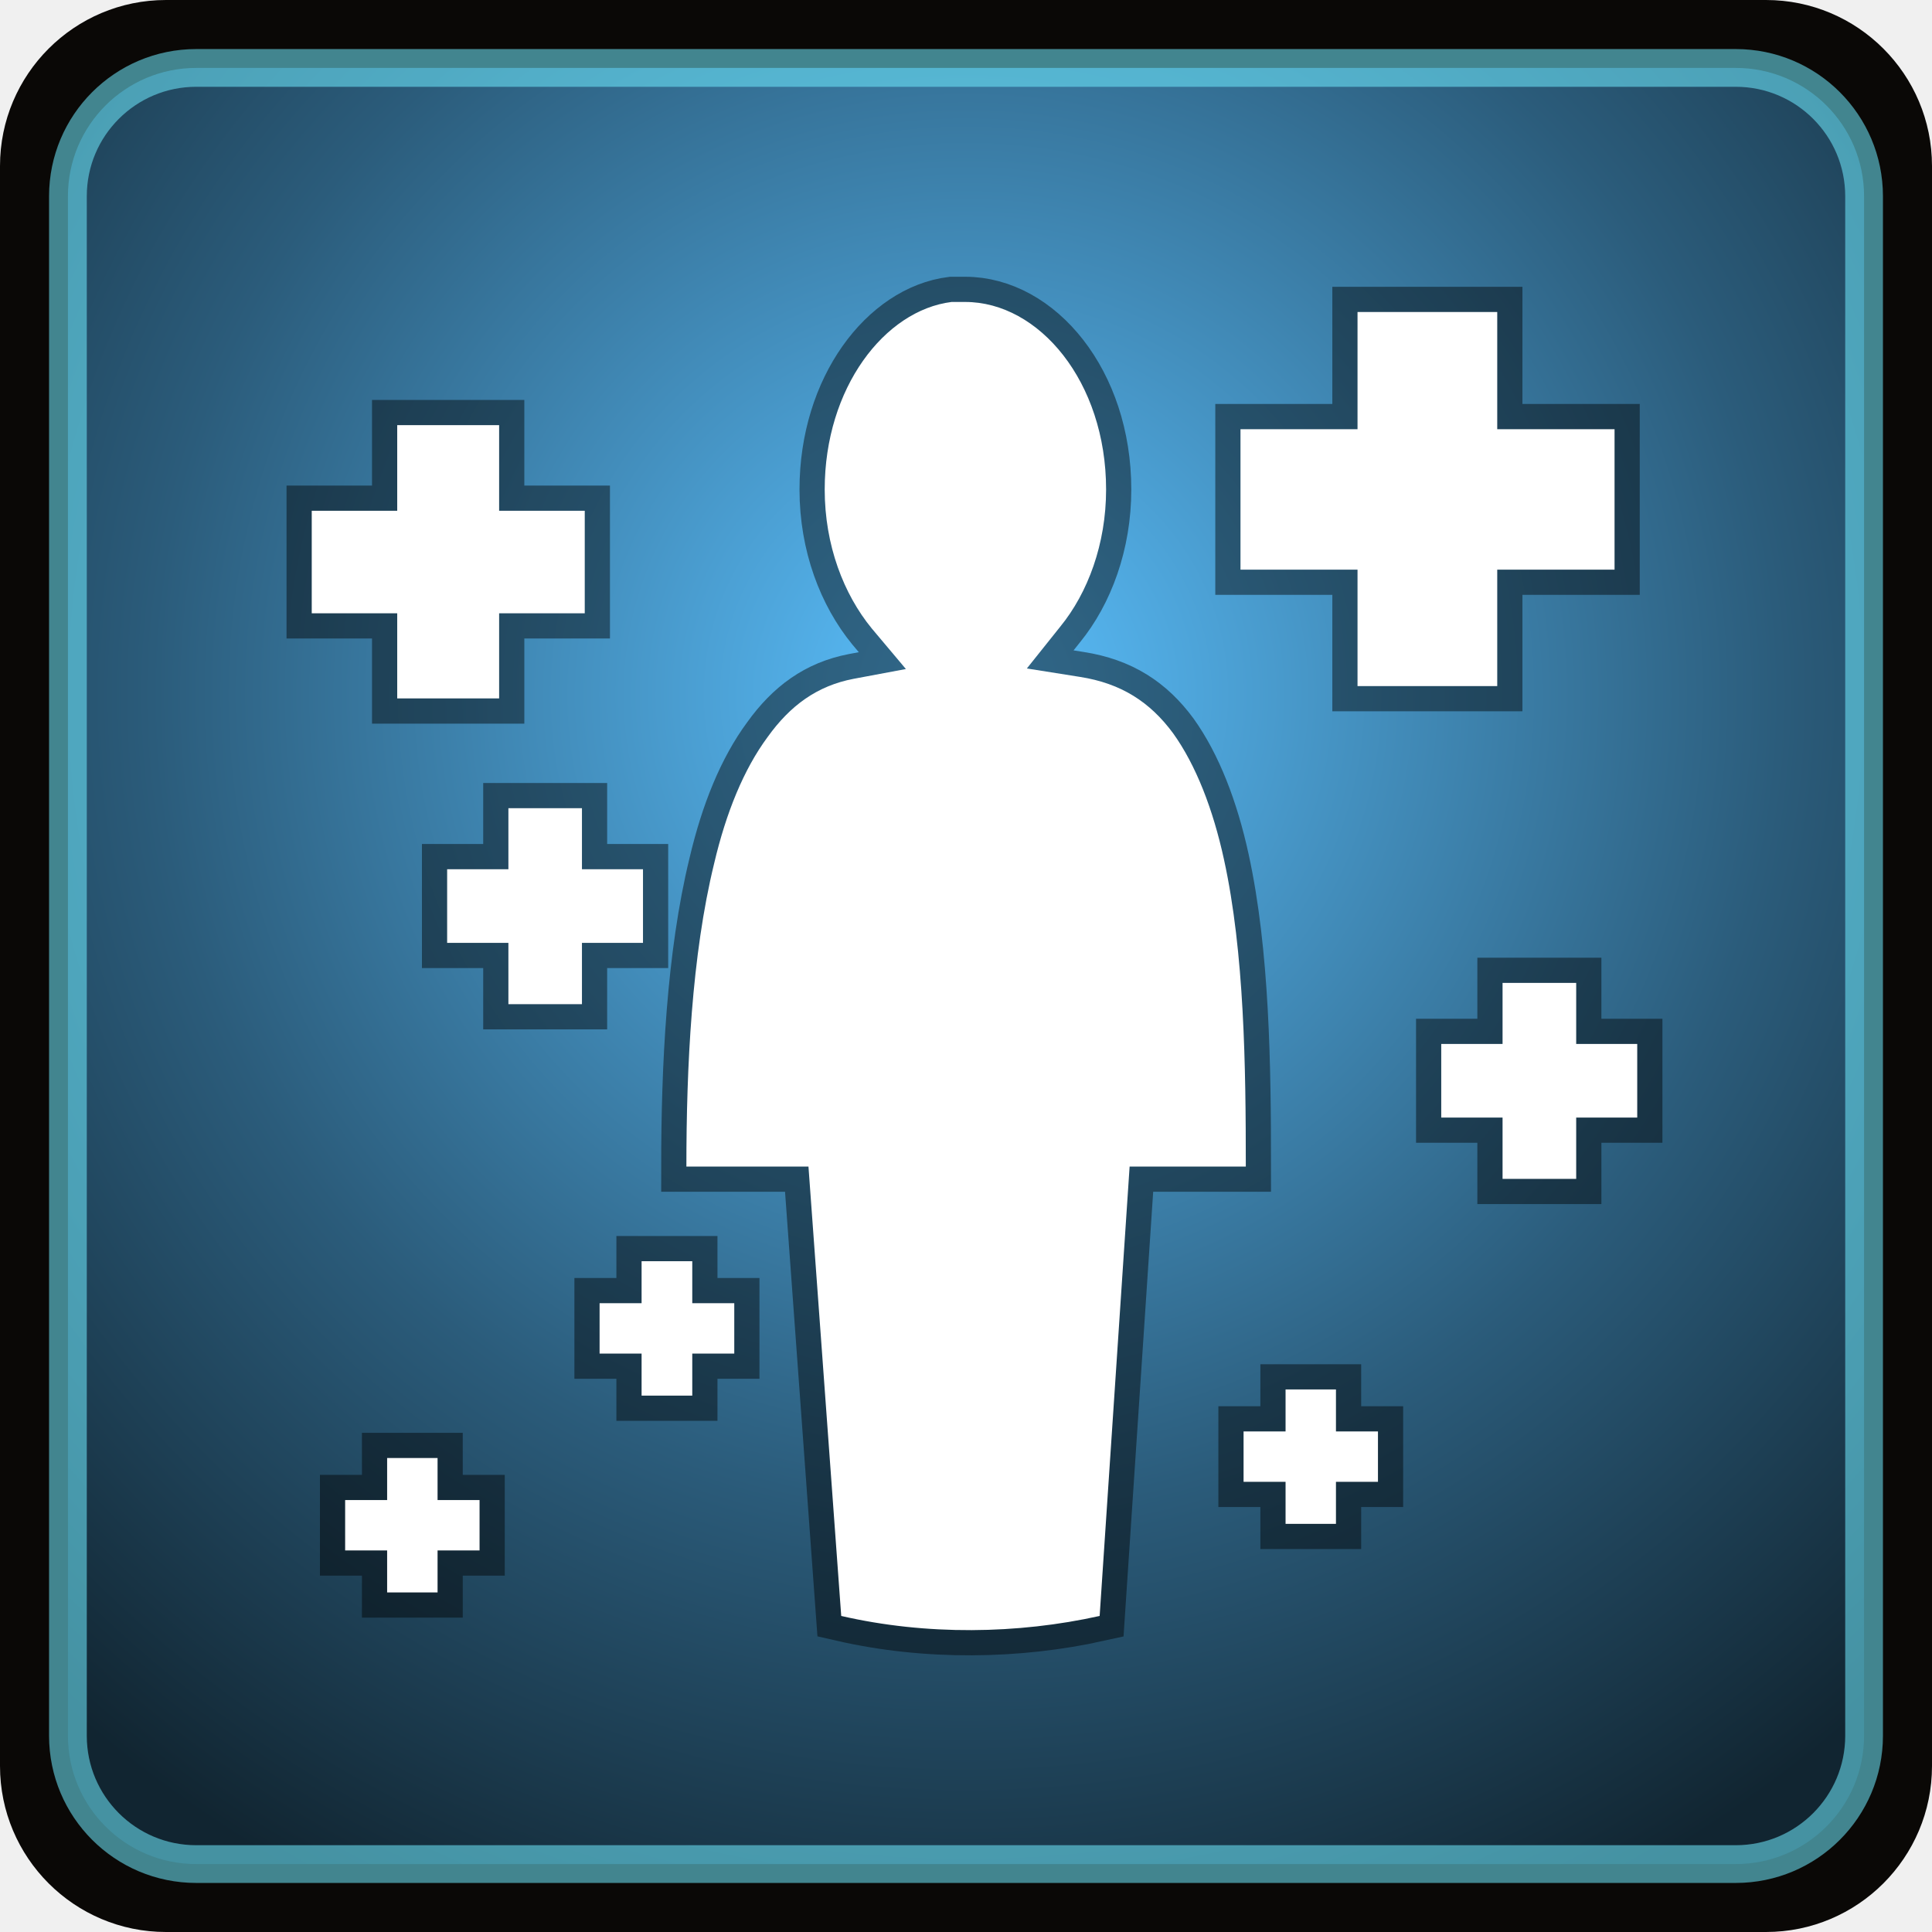
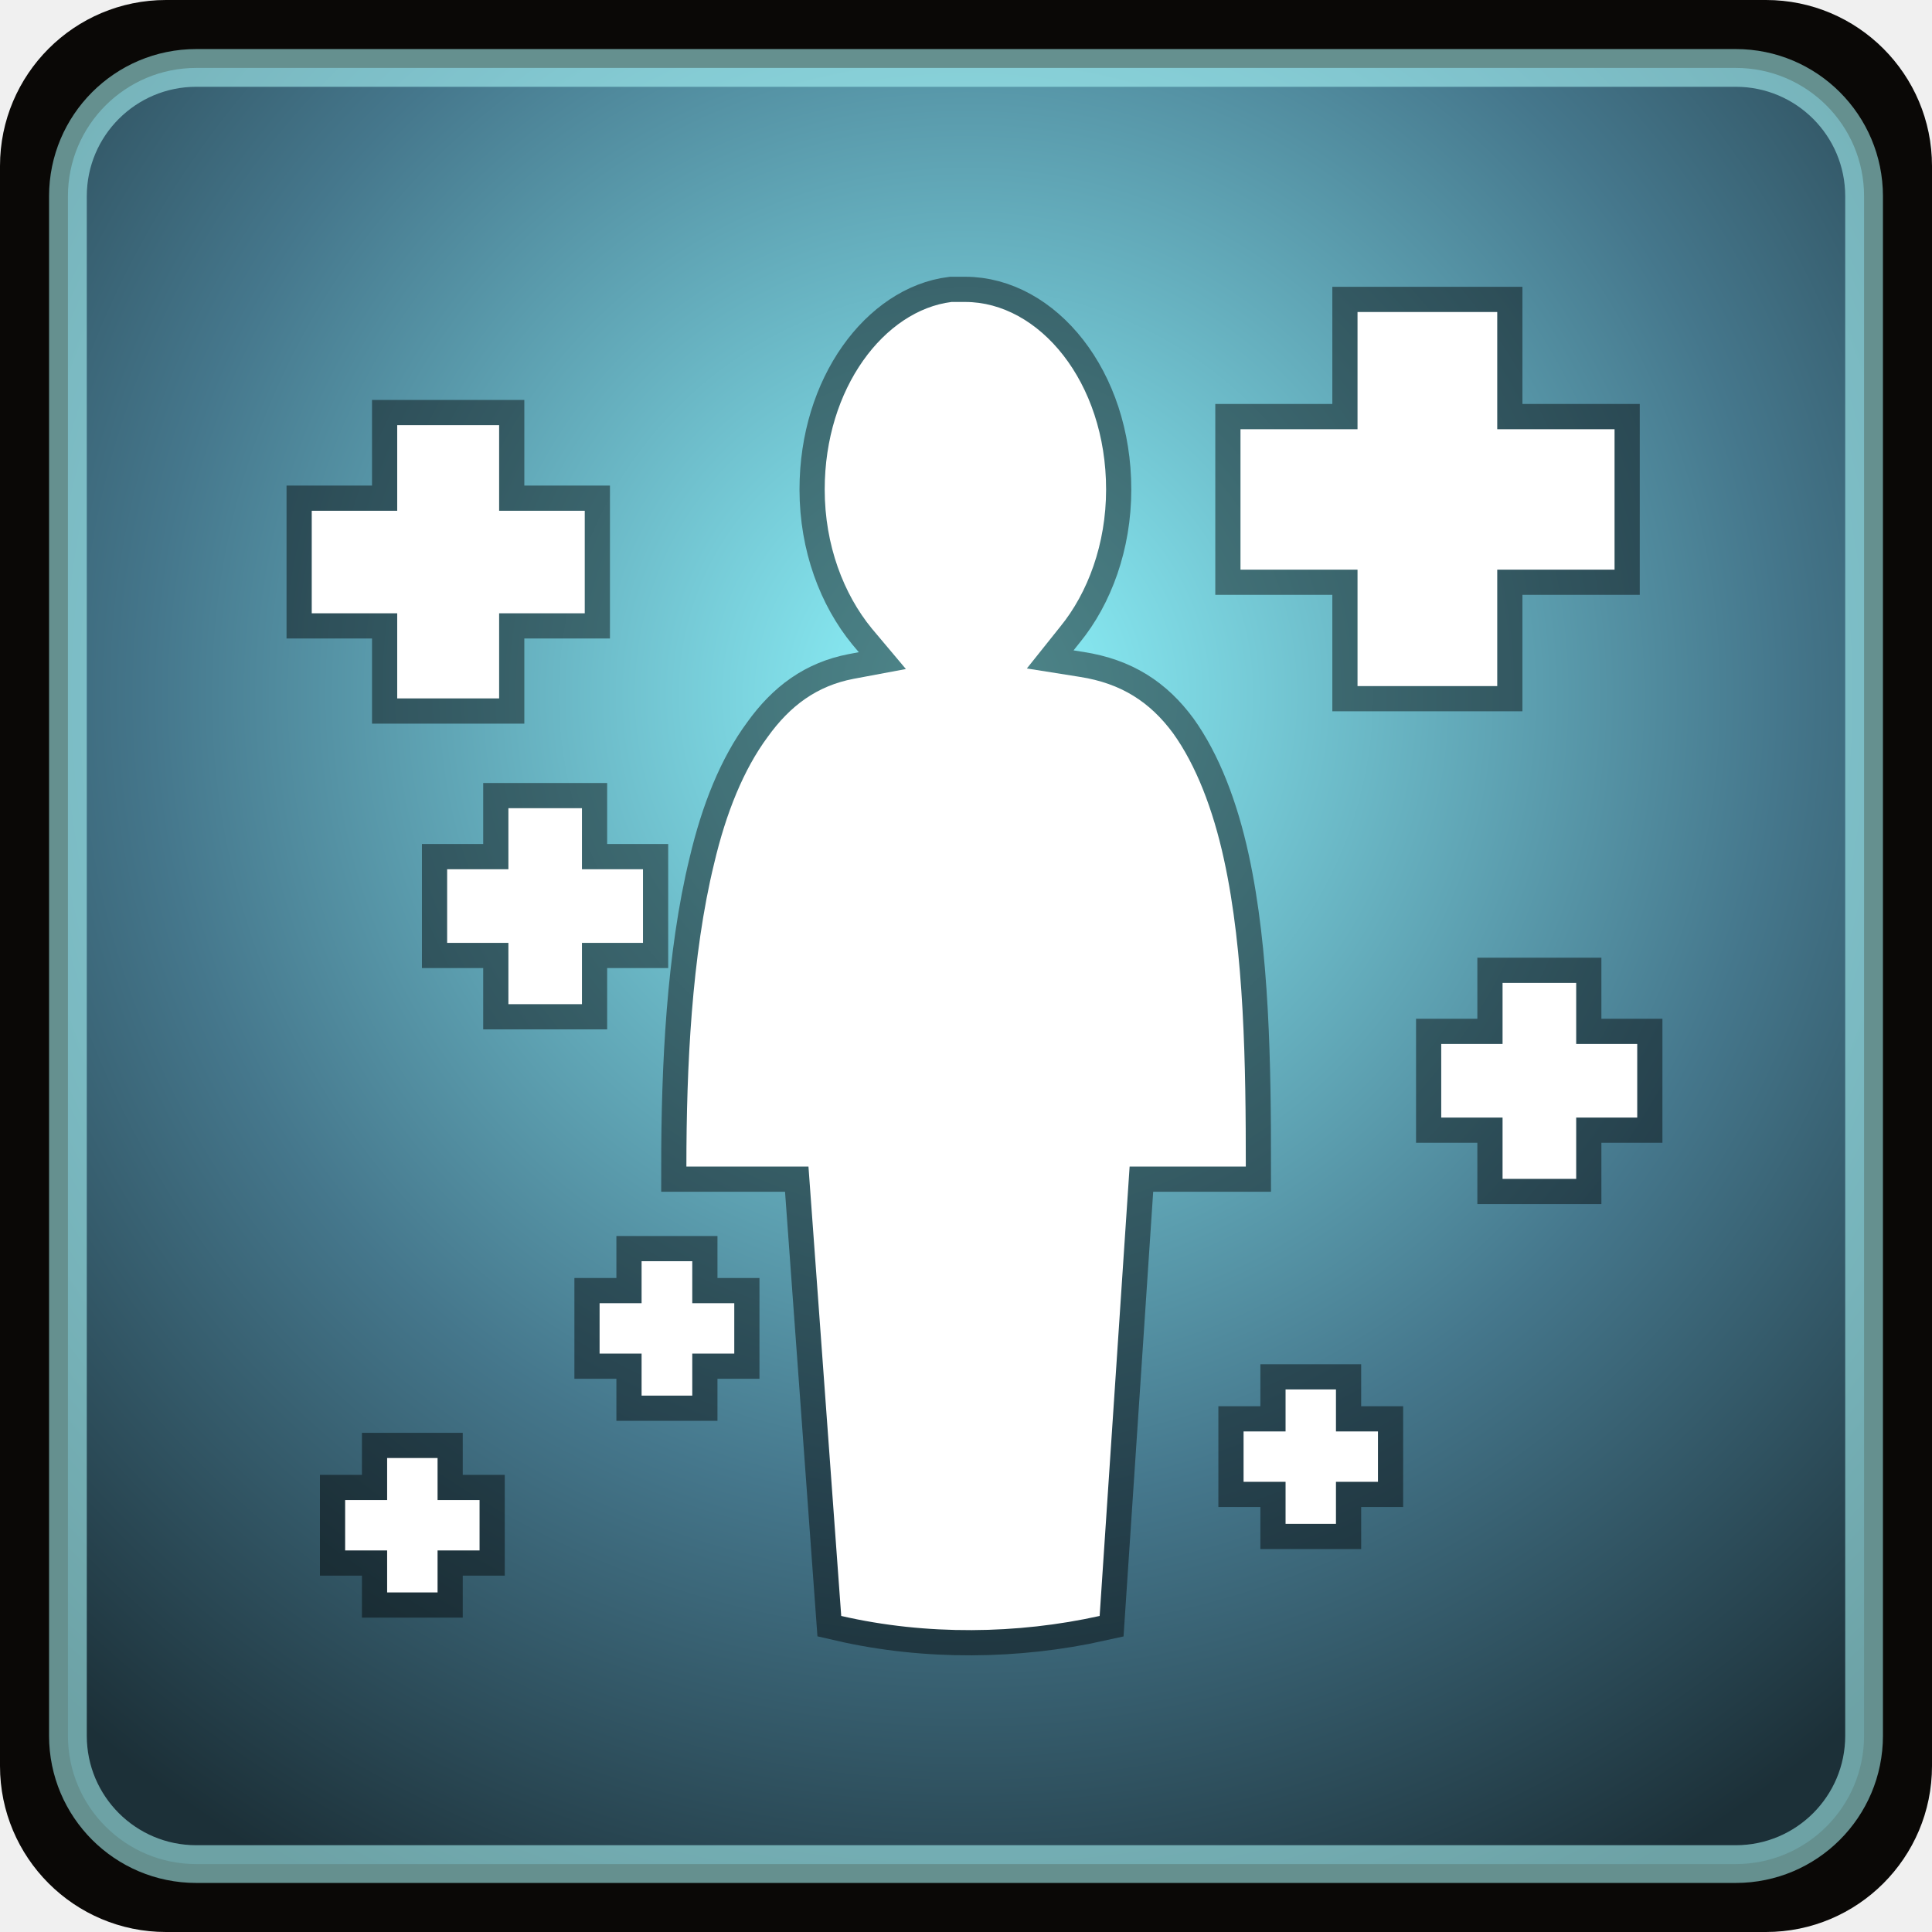
<svg xmlns="http://www.w3.org/2000/svg" viewBox="0 0 512 512">
  <defs>
    <radialGradient id="g" cx="50%" cy="35%" r="75%">
-       <stop offset="0" stop-color="#5bc1ff" />
-       <stop offset=".6" stop-color="#2b5c7b" />
-       <stop offset="1" stop-color="#112531" />
+       <stop offset="0" stop-color="#90f8ff" />
+       <stop offset=".6" stop-color="#45778c" />
+       <stop offset="1" stop-color="#1c3038" />
    </radialGradient>
  </defs>
  <rect width="512" height="512" rx="44" fill="#0a0806" />
  <rect x="18" y="18" width="476" height="476" rx="34" fill="url(#g)" />
-   <rect x="18" y="18" width="476" height="476" rx="34" fill="none" stroke="#6febff" stroke-opacity=".55" stroke-width="10" />
+   <rect x="18" y="18" width="476" height="476" rx="34" fill="none" stroke="#afffff" stroke-opacity=".55" stroke-width="10" />
  <g transform="translate(66 66) scale(.742)" fill="#fff" stroke="#000" stroke-opacity=".45" stroke-width="18" paint-order="stroke">
    <path d="M250.9 18.9c-23.9 2.99-45.3 30.65-45.3 66.99 0 19.91 6.8 37.41 16.8 49.61l12.2 14.5-18.7 3.5c-13 2.5-22.6 9.5-30.7 20.8-8.5 11.5-14.8 26.9-19.1 45.2-8 32.7-9.9 72.7-9.9 108.2h43.6l11.7 160.5c30.4 7 63.1 6.5 92.3 0l10.7-160.5H356c0-35.7-.5-76.4-7.8-109.7-3.9-17.9-10-33.7-18.2-45.1-8.2-11.1-18.5-17.8-33.3-20.1l-18.9-3 11.9-14.9c9.9-12.1 16.4-29.6 16.4-49.01 0-38.54-24-66.99-50.3-66.99h-4.9zm145 3.59v41.85h-41.8v50.16h41.8v41.6h49.9v-41.6h41.9V64.34h-41.9V22.49h-49.9zM52.92 62.89v30.58H22.39v36.63h30.53v30.4h36.4v-30.4h30.58V93.47H89.32V62.89h-36.4zM92.63 199.7v21.8H70.75v26.3h21.88v21.9h26.27v-21.9h21.8v-26.3h-21.8v-21.8H92.63zm355.07 62.4v21.8h-21.9v26.3h21.9v21.9H474v-21.9h21.8v-26.3H474v-21.8h-26.3zm-307.5 99.4v15h-15v18h15v15h18.1v-15h15v-18h-15v-15h-18.1zm230 45.8v15h-15v18h15v15h18v-15h15v-18h-15v-15h-18zM49.32 431.8v15h-15v18h15v15h18.01v-15h15v-18h-15v-15H49.32z" />
  </g>
</svg>
